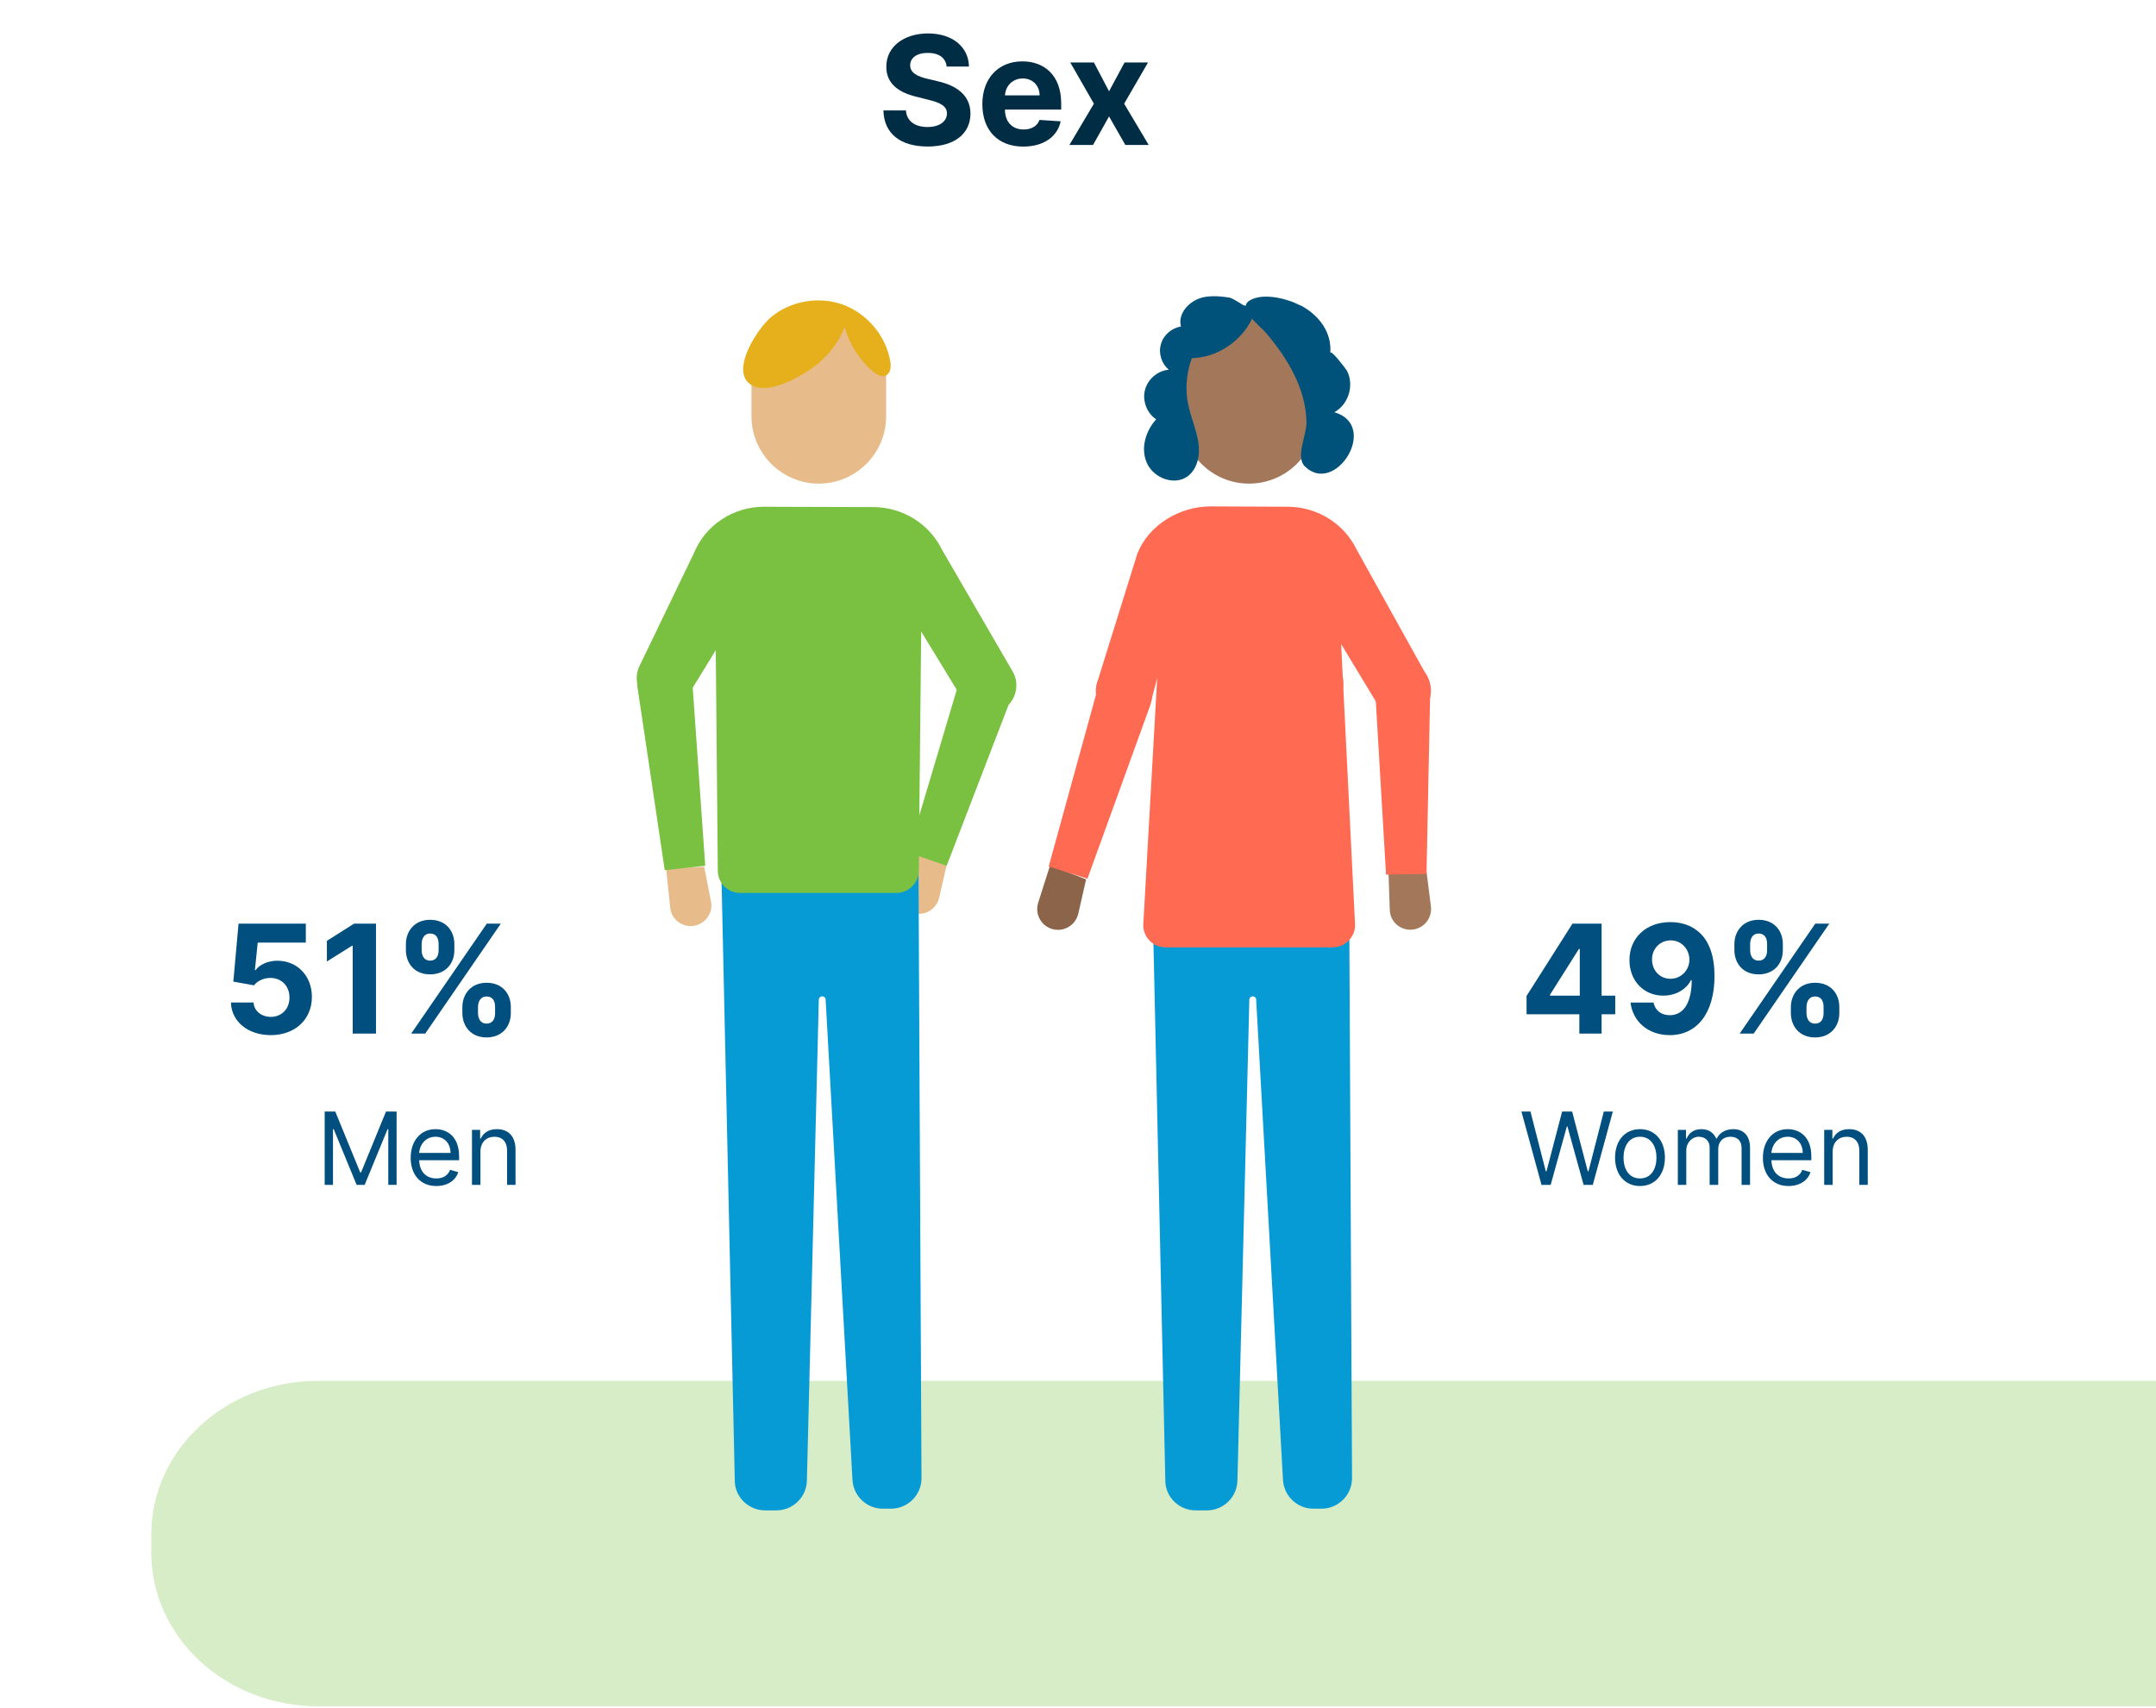
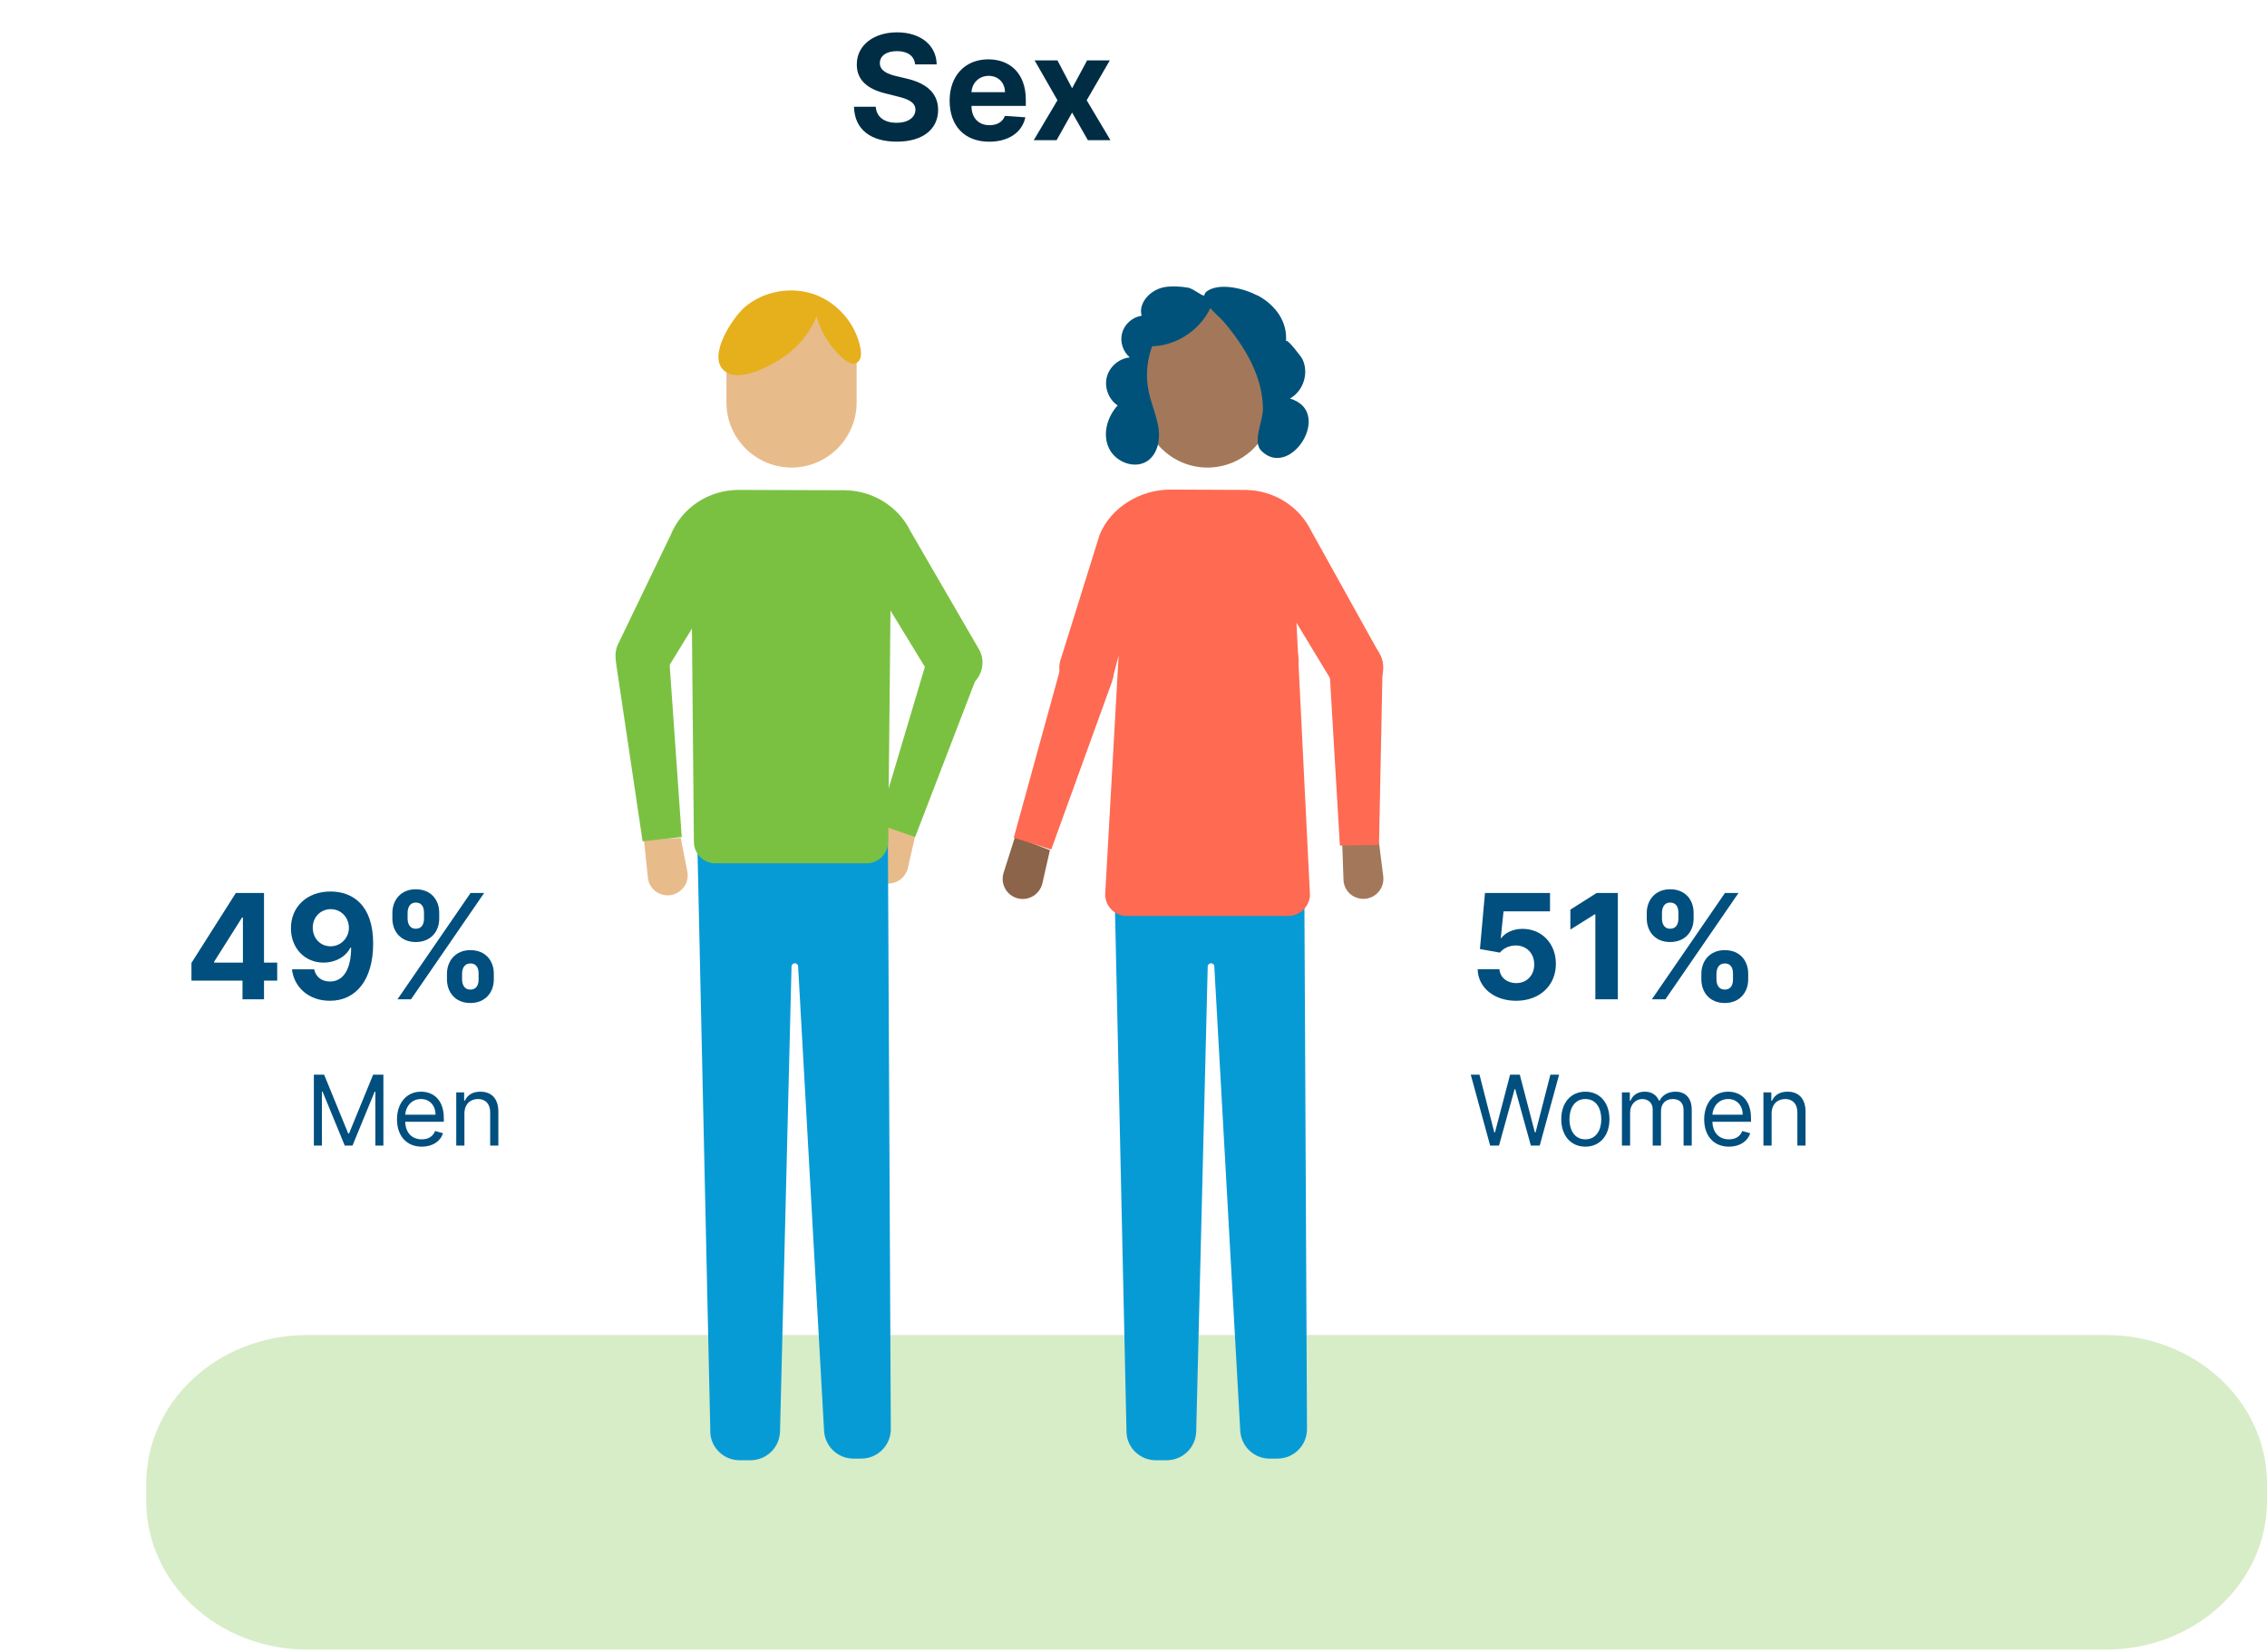
- <svg xmlns="http://www.w3.org/2000/svg" width="342" height="271" viewBox="0 0 342 271" fill="none">
-   <path opacity="0.3" d="M345.568 270.718H50.432C35.812 270.718 24 259.821 24 246.335V243.476C24 229.99 35.812 219.093 50.432 219.093H345.568C360.188 219.093 372 229.99 372 243.476V246.335C372 259.821 360.188 270.718 345.568 270.718Z" fill="#7AC142" />
+ <svg xmlns="http://www.w3.org/2000/svg" width="372" height="271" viewBox="0 0 372 271" fill="none">
+   <path opacity="0.3" d="M345.568 270.718H50.432C35.812 270.718 24 259.821 24 246.335V243.476C24 229.99 35.812 219.093 50.432 219.093H345.568C360.187 219.093 372 229.99 372 243.476V246.335C372 259.821 360.187 270.718 345.568 270.718Z" fill="#7AC142" />
  <path d="M129.885 76.733C124.005 76.733 119.204 71.932 119.204 66.052V59.255C119.204 53.375 124.005 48.574 129.885 48.574C135.765 48.574 140.566 53.375 140.566 59.255V66.052C140.566 71.932 135.765 76.733 129.885 76.733Z" fill="#E8BB8B" />
  <path d="M136.304 112.282L114.241 92.647C112.137 90.758 111.922 87.522 113.81 85.418C115.698 83.314 118.934 83.098 121.038 84.986L143.101 104.622C145.205 106.51 145.421 109.747 143.533 111.851C141.645 113.955 138.408 114.116 136.304 112.282Z" fill="#FC857A" />
  <path d="M150.222 136.989L148.981 142.437C148.55 144.272 146.662 145.404 144.828 144.865C143.047 144.326 142.076 142.491 142.616 140.711L144.504 134.777L150.222 136.989Z" fill="#E8BB8B" />
  <path d="M111.706 137.529L112.785 143.032C113.162 144.866 111.867 146.646 109.979 146.916C108.145 147.131 106.473 145.837 106.311 144.003L105.664 137.799L111.706 137.529Z" fill="#E8BB8B" />
  <path d="M157.99 104.298C160.364 105.108 161.551 107.697 160.687 110.017L150.168 137.366L144.073 135.263L152.434 107.211C153.081 104.784 155.617 103.489 157.99 104.298Z" fill="#7AC142" />
  <path d="M104.963 104.083C107.444 103.813 109.656 105.647 109.818 108.129L111.868 137.367L105.448 138.068L101.133 109.1C100.755 106.618 102.481 104.353 104.963 104.083Z" fill="#7AC142" />
-   <path d="M145.691 136.181L146.176 234.629C146.122 237.273 143.965 239.377 141.321 239.377H140.027C137.491 239.377 135.387 237.381 135.226 234.845L130.964 158.568C130.964 158.298 130.694 158.082 130.425 158.082C130.155 158.082 129.885 158.298 129.885 158.622L127.997 234.899C127.943 237.543 125.785 239.646 123.142 239.646H121.362C118.827 239.646 116.669 237.65 116.561 235.115L114.403 137.314L145.691 136.181Z" fill="#079BD6" />
+   <path d="M145.691 136.181L146.176 234.629C146.122 237.273 143.965 239.377 141.321 239.377H140.027C137.491 239.377 135.387 237.381 135.226 234.845L130.964 158.568C130.964 158.298 130.694 158.082 130.425 158.082C130.155 158.082 129.885 158.298 129.885 158.622L127.997 234.899C127.943 237.542 125.785 239.646 123.142 239.646H121.362C118.827 239.646 116.669 237.65 116.561 235.115L114.403 137.314L145.691 136.181Z" fill="#079BD6" />
  <path d="M160.741 106.726L149.413 87.198C147.417 83.099 143.209 80.509 138.624 80.455L121.2 80.401C116.291 80.401 111.868 83.314 110.033 87.846L101.348 105.863C100.377 108.183 101.51 110.826 103.83 111.797C106.149 112.768 108.793 111.635 109.764 109.316L113.54 103.166L113.864 138.23C113.917 140.172 115.482 141.682 117.424 141.682H142.184C144.126 141.682 145.691 140.118 145.745 138.23L146.122 100.199L152.542 110.718C153.675 112.984 156.372 113.901 158.637 112.822C160.957 111.689 161.874 108.938 160.741 106.726Z" fill="#7AC142" />
  <path d="M198.125 76.733C192.245 76.733 187.444 71.932 187.444 66.052V59.255C187.444 53.375 192.245 48.574 198.125 48.574C204.005 48.574 208.806 53.375 208.806 59.255V66.052C208.86 71.932 204.059 76.733 198.125 76.733Z" fill="#A3785A" />
  <path d="M204.598 112.282L182.535 92.647C180.431 90.758 180.215 87.522 182.104 85.418C183.992 83.314 187.228 83.098 189.332 84.986L211.395 104.622C213.499 106.51 213.715 109.747 211.827 111.851C209.939 113.955 206.702 114.116 204.598 112.282Z" fill="#FC857A" />
  <path d="M226.284 138.284L226.985 143.84C227.201 145.728 225.799 147.4 223.91 147.508C222.076 147.616 220.512 146.214 220.458 144.379L220.242 138.176L226.284 138.284Z" fill="#A3785A" />
  <path d="M172.285 139.524L171.045 144.973C170.613 146.807 168.725 147.94 166.891 147.4C165.111 146.861 164.14 145.027 164.679 143.246L166.567 137.312L172.285 139.524Z" fill="#8C6449" />
  <path d="M222.4 104.893C224.881 104.839 226.931 106.889 226.877 109.37L226.284 138.662L219.865 138.77L218.138 109.532C217.977 107.05 219.919 104.947 222.4 104.893Z" fill="#FF6A52" />
  <path d="M179.676 106.187C182.049 106.942 183.29 109.531 182.481 111.851L172.501 139.417L166.352 137.475L174.12 109.262C174.767 106.78 177.302 105.432 179.676 106.187Z" fill="#FF6A52" />
-   <path d="M213.985 136.181L214.47 234.629C214.416 237.273 212.258 239.377 209.615 239.377H208.32C205.785 239.377 203.681 237.381 203.519 234.845L199.258 158.568C199.258 158.298 198.988 158.082 198.718 158.082C198.449 158.082 198.179 158.298 198.179 158.622L196.291 234.899C196.237 237.543 194.079 239.646 191.436 239.646H189.656C187.12 239.646 184.962 237.65 184.855 235.115L182.697 137.314L213.985 136.181Z" fill="#079BD6" />
+   <path d="M213.985 136.181L214.47 234.629C214.416 237.273 212.258 239.377 209.615 239.377H208.32C205.785 239.377 203.681 237.381 203.519 234.845L199.258 158.568C199.258 158.298 198.988 158.082 198.718 158.082C198.449 158.082 198.179 158.298 198.179 158.622L196.291 234.899C196.237 237.542 194.079 239.646 191.436 239.646H189.656C187.12 239.646 184.962 237.65 184.855 235.115L182.697 137.314L213.985 136.181Z" fill="#079BD6" />
  <path d="M226.5 107.536L215.171 87.145C213.175 83.045 208.968 80.456 204.382 80.402L192.029 80.348C187.12 80.348 182.265 83.261 180.431 87.792L174.174 107.859C173.203 110.179 174.335 112.822 176.655 113.793C178.975 114.764 181.618 113.631 182.589 111.312L183.56 107.59L181.348 146.861C181.402 148.803 182.966 150.314 184.909 150.314H211.395C213.337 150.314 214.902 148.749 214.956 146.861L212.744 102.195L218.354 111.474C219.487 113.739 222.184 114.656 224.45 113.578C226.716 112.553 227.633 109.801 226.5 107.536Z" fill="#FF6A52" />
  <path d="M206.54 48.574C209.238 50.085 211.288 52.728 211.018 56.019C211.072 55.317 213.553 58.608 213.661 58.824C214.848 61.089 213.931 64.164 211.665 65.405C218.894 67.509 211.773 78.783 206.972 73.982C205.461 72.472 207.296 69.019 207.242 66.969C207.134 61.629 204.275 56.936 200.93 52.944C199.905 51.703 196.183 49.006 198.179 47.711C200.283 46.363 204.221 47.388 206.163 48.413C206.325 48.466 206.432 48.52 206.54 48.574Z" fill="#01527A" />
  <path d="M191.112 47.118C188.846 47.495 186.743 49.653 187.336 51.811C185.879 52.027 184.531 53.159 184.153 54.616C183.722 56.072 184.261 57.691 185.394 58.662C183.614 58.824 182.049 60.172 181.618 61.898C181.186 63.625 181.942 65.567 183.398 66.538C181.672 68.426 180.863 71.285 181.995 73.604C183.128 75.924 186.311 77.057 188.361 75.6C189.979 74.414 190.411 72.148 190.087 70.152C189.763 68.156 188.954 66.322 188.523 64.38C187.768 60.981 188.415 57.367 190.249 54.4C191.652 52.188 195.212 48.898 197.963 48.844C197.801 48.844 195.751 47.387 195.05 47.225C193.755 47.01 192.407 46.902 191.112 47.118Z" fill="#01527A" />
  <path d="M190.842 51.541C190.141 53.321 189.817 55.317 188.631 56.827C193.432 56.935 198.071 53.429 199.258 48.789C199.258 48.736 194.78 48.034 194.241 48.142C192.569 48.574 191.436 50.03 190.842 51.541Z" fill="#01527A" />
  <path d="M133.985 51.919C134.74 54.616 136.305 57.097 138.462 58.931C139.056 59.417 139.865 59.903 140.512 59.579C141.321 59.201 141.375 58.122 141.213 57.259C140.512 53.267 137.545 49.761 133.769 48.358C129.939 46.956 125.462 47.711 122.333 50.3C120.337 51.919 115.913 58.5 118.88 60.873C121.632 63.085 127.727 59.417 129.831 57.637C131.611 56.126 133.122 54.13 133.985 51.919Z" fill="#E5B01C" />
  <path d="M150.166 10.565H153.702C153.651 7.454 151.095 5.307 147.208 5.307C143.381 5.307 140.577 7.42 140.595 10.591C140.586 13.165 142.401 14.639 145.35 15.346L147.251 15.824C149.151 16.284 150.208 16.829 150.217 18.006C150.208 19.284 148.998 20.153 147.123 20.153C145.205 20.153 143.825 19.267 143.705 17.52H140.134C140.228 21.295 142.93 23.247 147.166 23.247C151.427 23.247 153.933 21.21 153.941 18.014C153.933 15.108 151.742 13.565 148.708 12.883L147.14 12.508C145.623 12.159 144.353 11.596 144.379 10.344C144.379 9.219 145.376 8.392 147.183 8.392C148.947 8.392 150.029 9.193 150.166 10.565Z" fill="#002D44" />
  <path d="M162.321 23.256C165.56 23.256 167.742 21.679 168.253 19.25L164.895 19.028C164.528 20.025 163.591 20.545 162.381 20.545C160.565 20.545 159.415 19.344 159.415 17.392V17.383H168.33V16.386C168.33 11.937 165.636 9.738 162.176 9.738C158.324 9.738 155.827 12.474 155.827 16.514C155.827 20.665 158.29 23.256 162.321 23.256ZM159.415 15.133C159.492 13.642 160.625 12.449 162.236 12.449C163.813 12.449 164.903 13.574 164.912 15.133H159.415Z" fill="#002D44" />
  <path d="M173.522 9.909H169.772L173.522 16.454L169.636 23H173.386L175.925 18.474L178.508 23H182.215L178.32 16.454L182.113 9.909H178.389L175.925 14.486L173.522 9.909Z" fill="#002D44" />
-   <path d="M42.954 164.239C46.84 164.239 49.482 161.707 49.474 158.179C49.482 154.838 47.147 152.435 44.002 152.435C42.468 152.435 41.147 153.074 40.533 153.935H40.431L40.883 149.563H48.511V146.546H37.84L37.013 155.75L40.295 156.338C40.832 155.614 41.871 155.162 42.903 155.162C44.658 155.171 45.92 156.44 45.92 158.273C45.92 160.088 44.684 161.341 42.954 161.341C41.488 161.341 40.303 160.421 40.218 159.065H36.638C36.707 162.082 39.34 164.239 42.954 164.239Z" fill="#004F7F" />
-   <path d="M59.641 146.546H56.172L51.852 149.281V152.554L55.849 150.048H55.951V164H59.641V146.546Z" fill="#004F7F" />
-   <path d="M73.344 160.727C73.352 162.824 74.69 164.605 77.187 164.605C79.659 164.605 81.04 162.824 81.031 160.727V159.807C81.04 157.693 79.693 155.929 77.187 155.929C74.724 155.929 73.352 157.71 73.344 159.807V160.727ZM64.386 150.739C64.395 152.835 65.733 154.6 68.222 154.6C70.702 154.6 72.082 152.852 72.074 150.739V149.818C72.082 147.705 70.736 145.94 68.222 145.94C65.784 145.94 64.395 147.705 64.386 149.818V150.739ZM65.222 164H67.446L79.446 146.546H77.222L65.222 164ZM75.824 159.807C75.832 158.972 76.165 158.111 77.187 158.111C78.261 158.111 78.543 158.972 78.534 159.807V160.727C78.543 161.563 78.227 162.406 77.187 162.406C76.148 162.406 75.832 161.537 75.824 160.727V159.807ZM66.883 149.818C66.892 149.009 67.207 148.122 68.222 148.122C69.295 148.122 69.585 148.983 69.577 149.818V150.739C69.585 151.574 69.261 152.418 68.222 152.418C67.216 152.418 66.892 151.574 66.883 150.739V149.818Z" fill="#004F7F" />
+   <path d="M31.416 160.932H39.794V164H43.322V160.932H45.487V157.975H43.322V146.546H38.703L31.416 158.026V160.932ZM39.862 157.975H35.132V157.838L39.726 150.568H39.862V157.975Z" fill="#004F7F" />
+   <path d="M54.261 146.307C50.358 146.29 47.724 148.847 47.742 152.358C47.75 155.614 50.009 157.975 53.102 157.975C55.02 157.975 56.724 157.046 57.5 155.511H57.619C57.611 158.972 56.409 161.077 54.134 161.077C52.795 161.077 51.833 160.344 51.551 159.074H47.912C48.253 162.014 50.639 164.239 54.134 164.239C58.455 164.239 61.242 160.744 61.233 154.821C61.224 148.497 57.849 146.324 54.261 146.307ZM54.287 149.205C55.983 149.205 57.236 150.585 57.253 152.247C57.261 153.918 55.94 155.298 54.253 155.298C52.548 155.298 51.33 153.969 51.321 152.256C51.304 150.551 52.574 149.205 54.287 149.205Z" fill="#004F7F" />
+   <path d="M73.344 160.727C73.352 162.824 74.69 164.605 77.188 164.605C79.659 164.605 81.04 162.824 81.031 160.727V159.807C81.04 157.693 79.693 155.929 77.188 155.929C74.725 155.929 73.352 157.71 73.344 159.807V160.727ZM64.386 150.739C64.395 152.835 65.733 154.6 68.222 154.6C70.702 154.6 72.082 152.852 72.074 150.739V149.818C72.082 147.705 70.736 145.94 68.222 145.94C65.784 145.94 64.395 147.705 64.386 149.818V150.739ZM65.222 164H67.446L79.446 146.546H77.222L65.222 164ZM75.824 159.807C75.832 158.972 76.165 158.111 77.188 158.111C78.261 158.111 78.543 158.972 78.534 159.807V160.727C78.543 161.563 78.227 162.406 77.188 162.406C76.148 162.406 75.832 161.537 75.824 160.727V159.807ZM66.884 149.818C66.892 149.009 67.207 148.122 68.222 148.122C69.296 148.122 69.585 148.983 69.577 149.818V150.739C69.585 151.574 69.261 152.418 68.222 152.418C67.216 152.418 66.892 151.574 66.884 150.739V149.818Z" fill="#004F7F" />
  <path d="M51.503 176.363V188H52.821V179.159H52.935L56.571 188H57.844L61.48 179.159H61.594V188H62.912V176.363H61.23L57.276 186.022H57.139L53.185 176.363H51.503Z" fill="#004F7F" />
  <path d="M69.215 188.181C70.987 188.181 72.283 187.295 72.692 185.977L71.396 185.613C71.055 186.522 70.266 186.977 69.215 186.977C67.641 186.977 66.555 185.96 66.493 184.091H72.828V183.522C72.828 180.272 70.896 179.159 69.078 179.159C66.715 179.159 65.146 181.022 65.146 183.704C65.146 186.386 66.692 188.181 69.215 188.181ZM66.493 182.931C66.584 181.574 67.544 180.363 69.078 180.363C70.533 180.363 71.465 181.454 71.465 182.931H66.493Z" fill="#004F7F" />
  <path d="M76.209 182.75C76.209 181.227 77.152 180.363 78.436 180.363C79.68 180.363 80.436 181.176 80.436 182.545V188H81.777V182.454C81.777 180.227 80.59 179.159 78.823 179.159C77.504 179.159 76.686 179.75 76.277 180.636H76.163V179.272H74.868V188H76.209V182.75Z" fill="#004F7F" />
-   <path d="M242.151 160.932H250.528V164H254.057V160.932H256.222V157.975H254.057V146.546H249.438L242.151 158.026V160.932ZM250.597 157.975H245.867V157.838L250.46 150.568H250.597V157.975Z" fill="#004F7F" />
-   <path d="M264.996 146.307C261.092 146.29 258.459 148.847 258.476 152.358C258.484 155.614 260.743 157.975 263.837 157.975C265.754 157.975 267.459 157.046 268.234 155.511H268.354C268.345 158.972 267.144 161.077 264.868 161.077C263.53 161.077 262.567 160.344 262.286 159.074H258.646C258.987 162.014 261.374 164.239 264.868 164.239C269.189 164.239 271.976 160.744 271.967 154.821C271.959 148.497 268.584 146.324 264.996 146.307ZM265.021 149.205C266.717 149.205 267.97 150.585 267.987 152.247C267.996 153.918 266.675 155.298 264.987 155.298C263.283 155.298 262.064 153.969 262.055 152.256C262.038 150.551 263.308 149.205 265.021 149.205Z" fill="#004F7F" />
-   <path d="M284.078 160.727C284.087 162.824 285.425 164.605 287.922 164.605C290.394 164.605 291.774 162.824 291.766 160.727V159.807C291.774 157.693 290.428 155.929 287.922 155.929C285.459 155.929 284.087 157.71 284.078 159.807V160.727ZM275.121 150.739C275.129 152.835 276.467 154.6 278.956 154.6C281.436 154.6 282.817 152.852 282.808 150.739V149.818C282.817 147.705 281.47 145.94 278.956 145.94C276.519 145.94 275.129 147.705 275.121 149.818V150.739ZM275.956 164H278.18L290.18 146.546H287.956L275.956 164ZM286.558 159.807C286.567 158.972 286.899 158.111 287.922 158.111C288.996 158.111 289.277 158.972 289.269 159.807V160.727C289.277 161.563 288.962 162.406 287.922 162.406C286.882 162.406 286.567 161.537 286.558 160.727V159.807ZM277.618 149.818C277.626 149.009 277.942 148.122 278.956 148.122C280.03 148.122 280.32 148.983 280.311 149.818V150.739C280.32 151.574 279.996 152.418 278.956 152.418C277.95 152.418 277.626 151.574 277.618 150.739V149.818Z" fill="#004F7F" />
+   <path d="M248.79 164.239C252.676 164.239 255.318 161.707 255.31 158.179C255.318 154.838 252.983 152.435 249.838 152.435C248.304 152.435 246.983 153.074 246.369 153.935H246.267L246.719 149.563H254.347V146.546H243.676L242.849 155.75L246.131 156.338C246.668 155.614 247.707 155.162 248.739 155.162C250.494 155.171 251.756 156.44 251.756 158.273C251.756 160.088 250.52 161.341 248.79 161.341C247.324 161.341 246.139 160.421 246.054 159.065H242.474C242.543 162.082 245.176 164.239 248.79 164.239Z" fill="#004F7F" />
+   <path d="M265.477 146.546H262.008L257.687 149.281V152.554L261.685 150.048H261.787V164H265.477V146.546Z" fill="#004F7F" />
+   <path d="M279.18 160.727C279.188 162.824 280.526 164.605 283.023 164.605C285.495 164.605 286.876 162.824 286.867 160.727V159.807C286.876 157.693 285.529 155.929 283.023 155.929C280.56 155.929 279.188 157.71 279.18 159.807V160.727ZM270.222 150.739C270.231 152.835 271.569 154.6 274.057 154.6C276.538 154.6 277.918 152.852 277.91 150.739V149.818C277.918 147.705 276.572 145.94 274.057 145.94C271.62 145.94 270.231 147.705 270.222 149.818V150.739ZM271.057 164H273.282L285.282 146.546H283.057L271.057 164ZM281.66 159.807C281.668 158.972 282.001 158.111 283.023 158.111C284.097 158.111 284.378 158.972 284.37 159.807V160.727C284.378 161.563 284.063 162.406 283.023 162.406C281.984 162.406 281.668 161.537 281.66 160.727V159.807ZM272.719 149.818C272.728 149.009 273.043 148.122 274.057 148.122C275.131 148.122 275.421 148.983 275.413 149.818V150.739C275.421 151.574 275.097 152.418 274.057 152.418C273.052 152.418 272.728 151.574 272.719 150.739V149.818Z" fill="#004F7F" />
  <path d="M244.523 188H245.977L248.545 178.727H248.636L251.204 188H252.659L255.841 176.363H254.409L251.977 185.841H251.864L249.386 176.363H247.795L245.318 185.841H245.204L242.773 176.363H241.341L244.523 188Z" fill="#004F7F" />
  <path d="M260.148 188.181C262.511 188.181 264.102 186.386 264.102 183.681C264.102 180.954 262.511 179.159 260.148 179.159C257.784 179.159 256.193 180.954 256.193 183.681C256.193 186.386 257.784 188.181 260.148 188.181ZM260.148 186.977C258.352 186.977 257.534 185.431 257.534 183.681C257.534 181.931 258.352 180.363 260.148 180.363C261.943 180.363 262.761 181.931 262.761 183.681C262.761 185.431 261.943 186.977 260.148 186.977Z" fill="#004F7F" />
  <path d="M266.149 188H267.49V182.545C267.49 181.267 268.422 180.363 269.467 180.363C270.484 180.363 271.195 181.028 271.195 182.022V188H272.558V182.318C272.558 181.193 273.263 180.363 274.49 180.363C275.445 180.363 276.263 180.869 276.263 182.159V188H277.604V182.159C277.604 180.108 276.501 179.159 274.945 179.159C273.695 179.159 272.78 179.733 272.331 180.636H272.24C271.808 179.704 271.047 179.159 269.899 179.159C268.763 179.159 267.922 179.704 267.558 180.636H267.445V179.272H266.149V188Z" fill="#004F7F" />
  <path d="M283.714 188.181C285.487 188.181 286.783 187.295 287.192 185.977L285.896 185.613C285.555 186.522 284.766 186.977 283.714 186.977C282.141 186.977 281.055 185.96 280.993 184.091H287.328V183.522C287.328 180.272 285.396 179.159 283.578 179.159C281.214 179.159 279.646 181.022 279.646 183.704C279.646 186.386 281.192 188.181 283.714 188.181ZM280.993 182.931C281.084 181.574 282.044 180.363 283.578 180.363C285.033 180.363 285.964 181.454 285.964 182.931H280.993Z" fill="#004F7F" />
  <path d="M290.709 182.75C290.709 181.227 291.652 180.363 292.936 180.363C294.18 180.363 294.936 181.176 294.936 182.545V188H296.277V182.454C296.277 180.227 295.089 179.159 293.322 179.159C292.004 179.159 291.186 179.75 290.777 180.636H290.663V179.272H289.368V188H290.709V182.75Z" fill="#004F7F" />
</svg>
